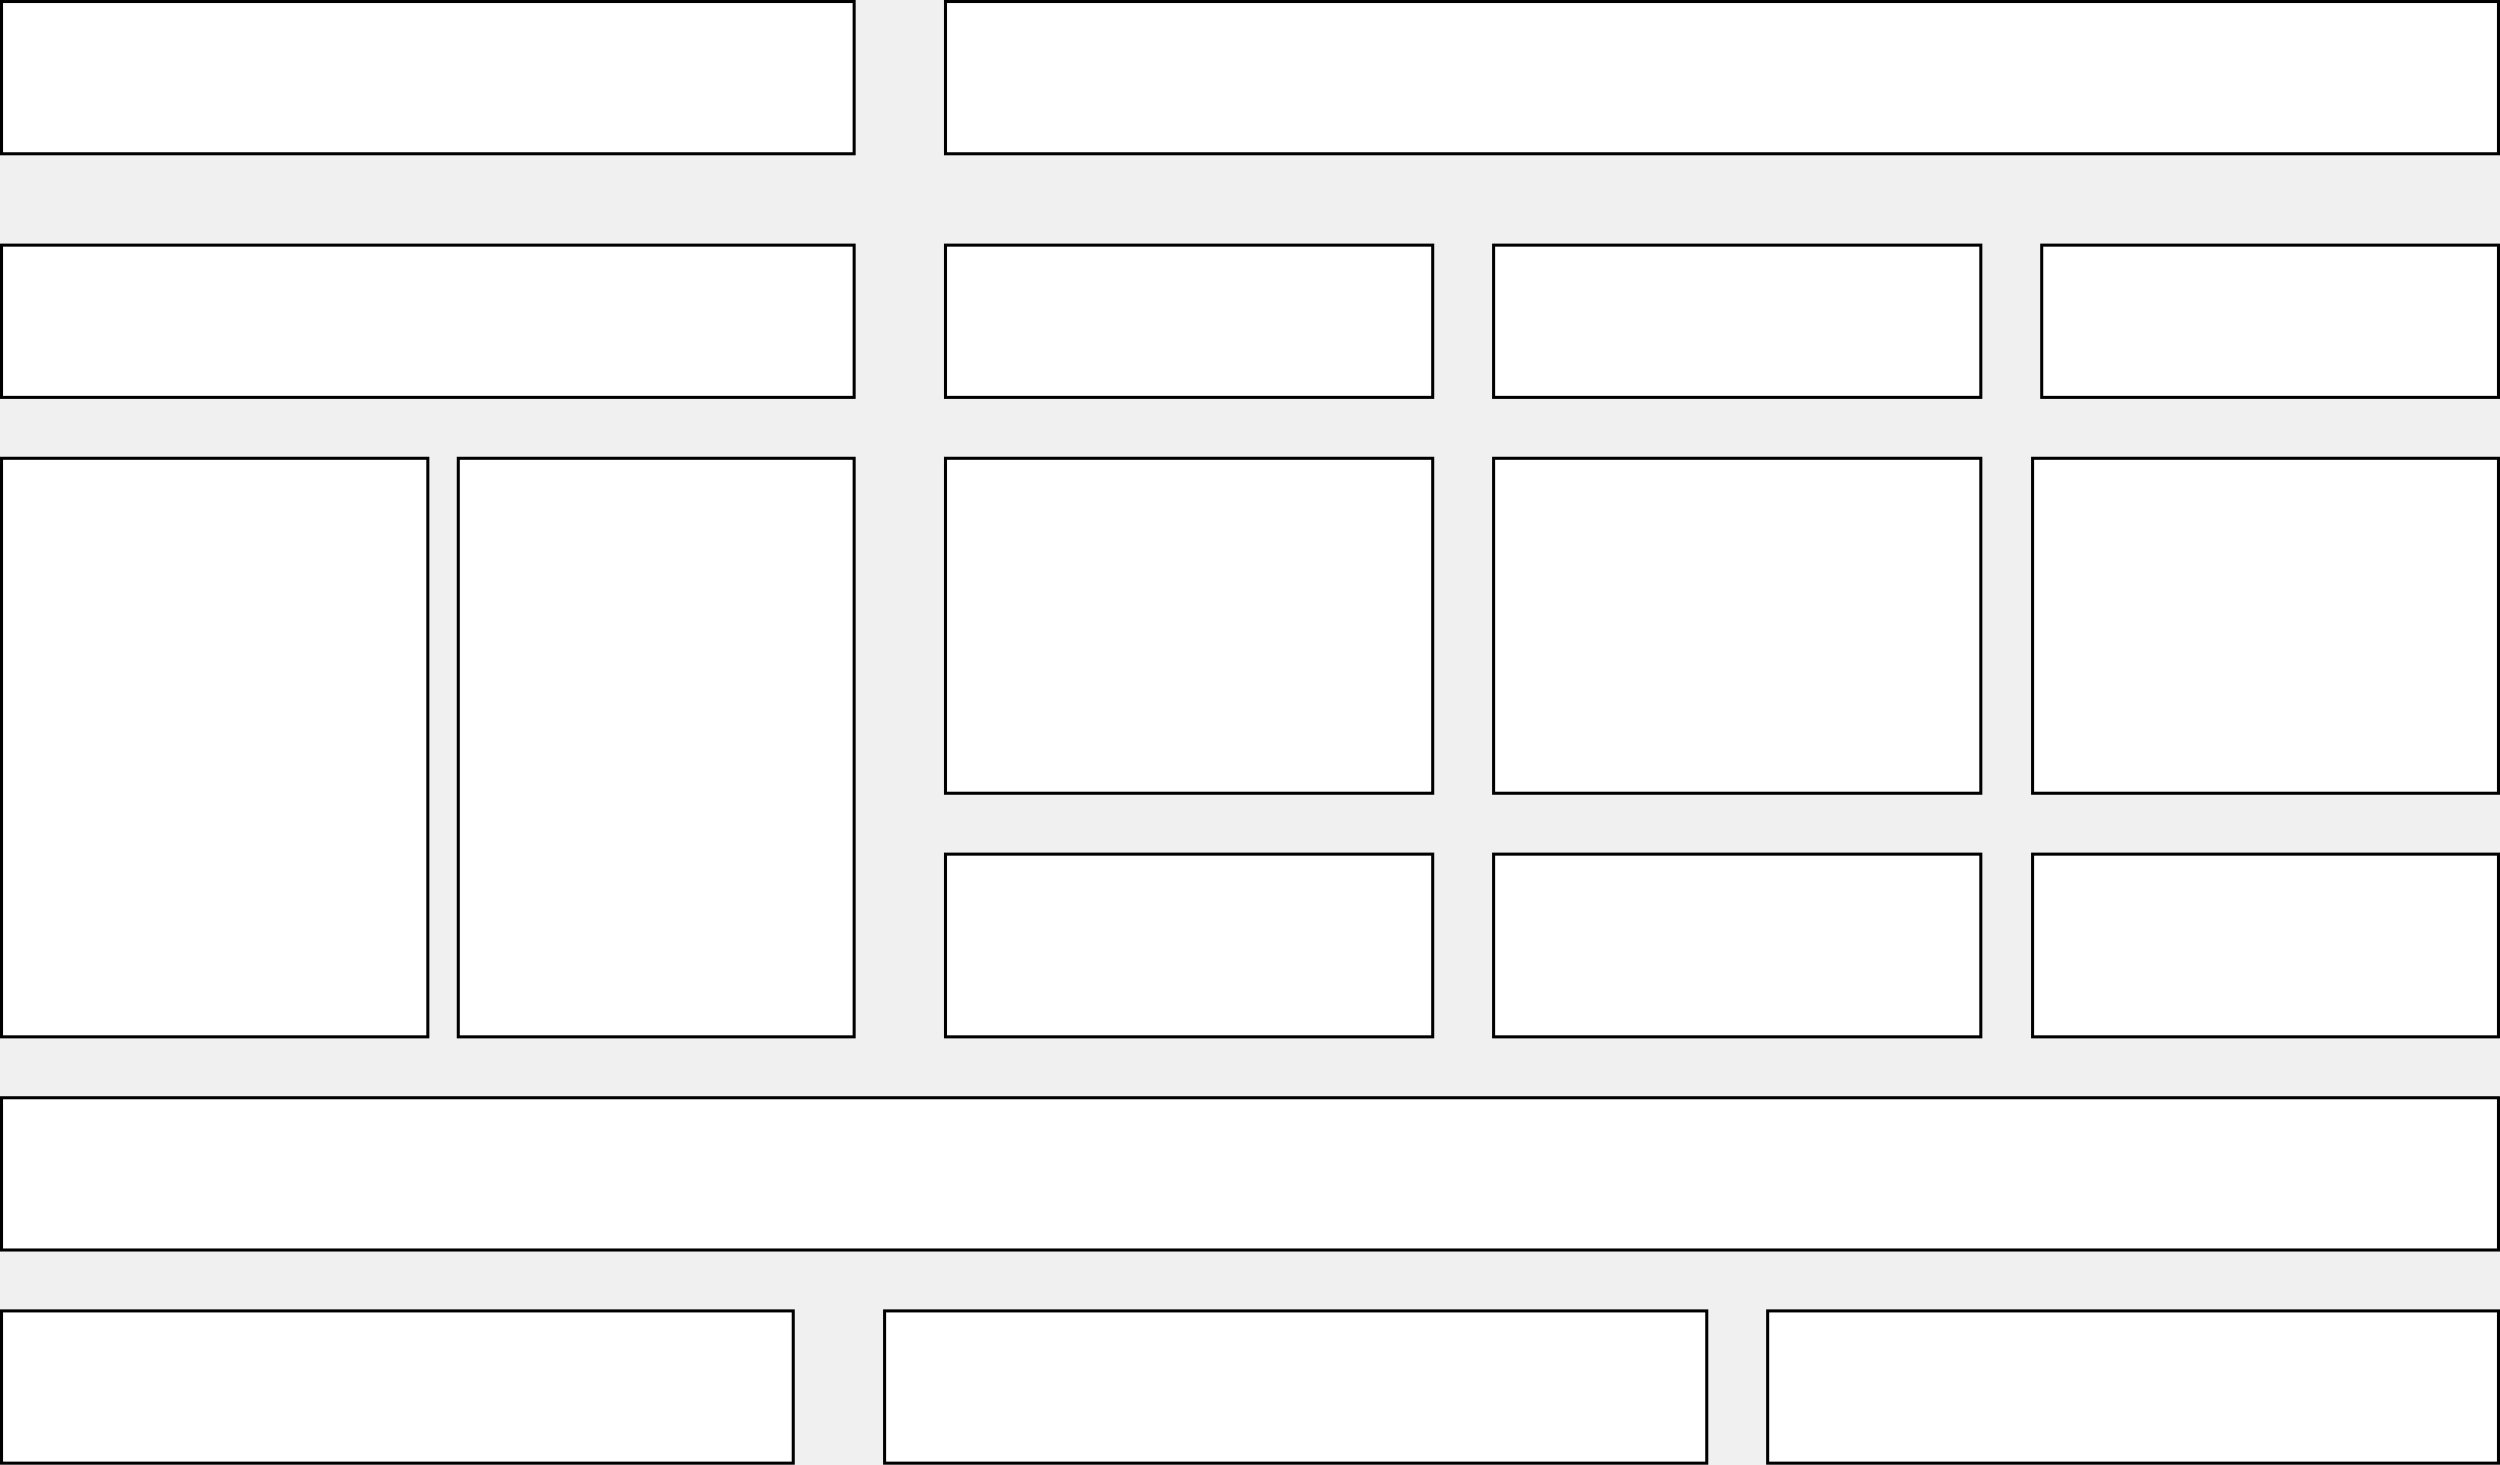
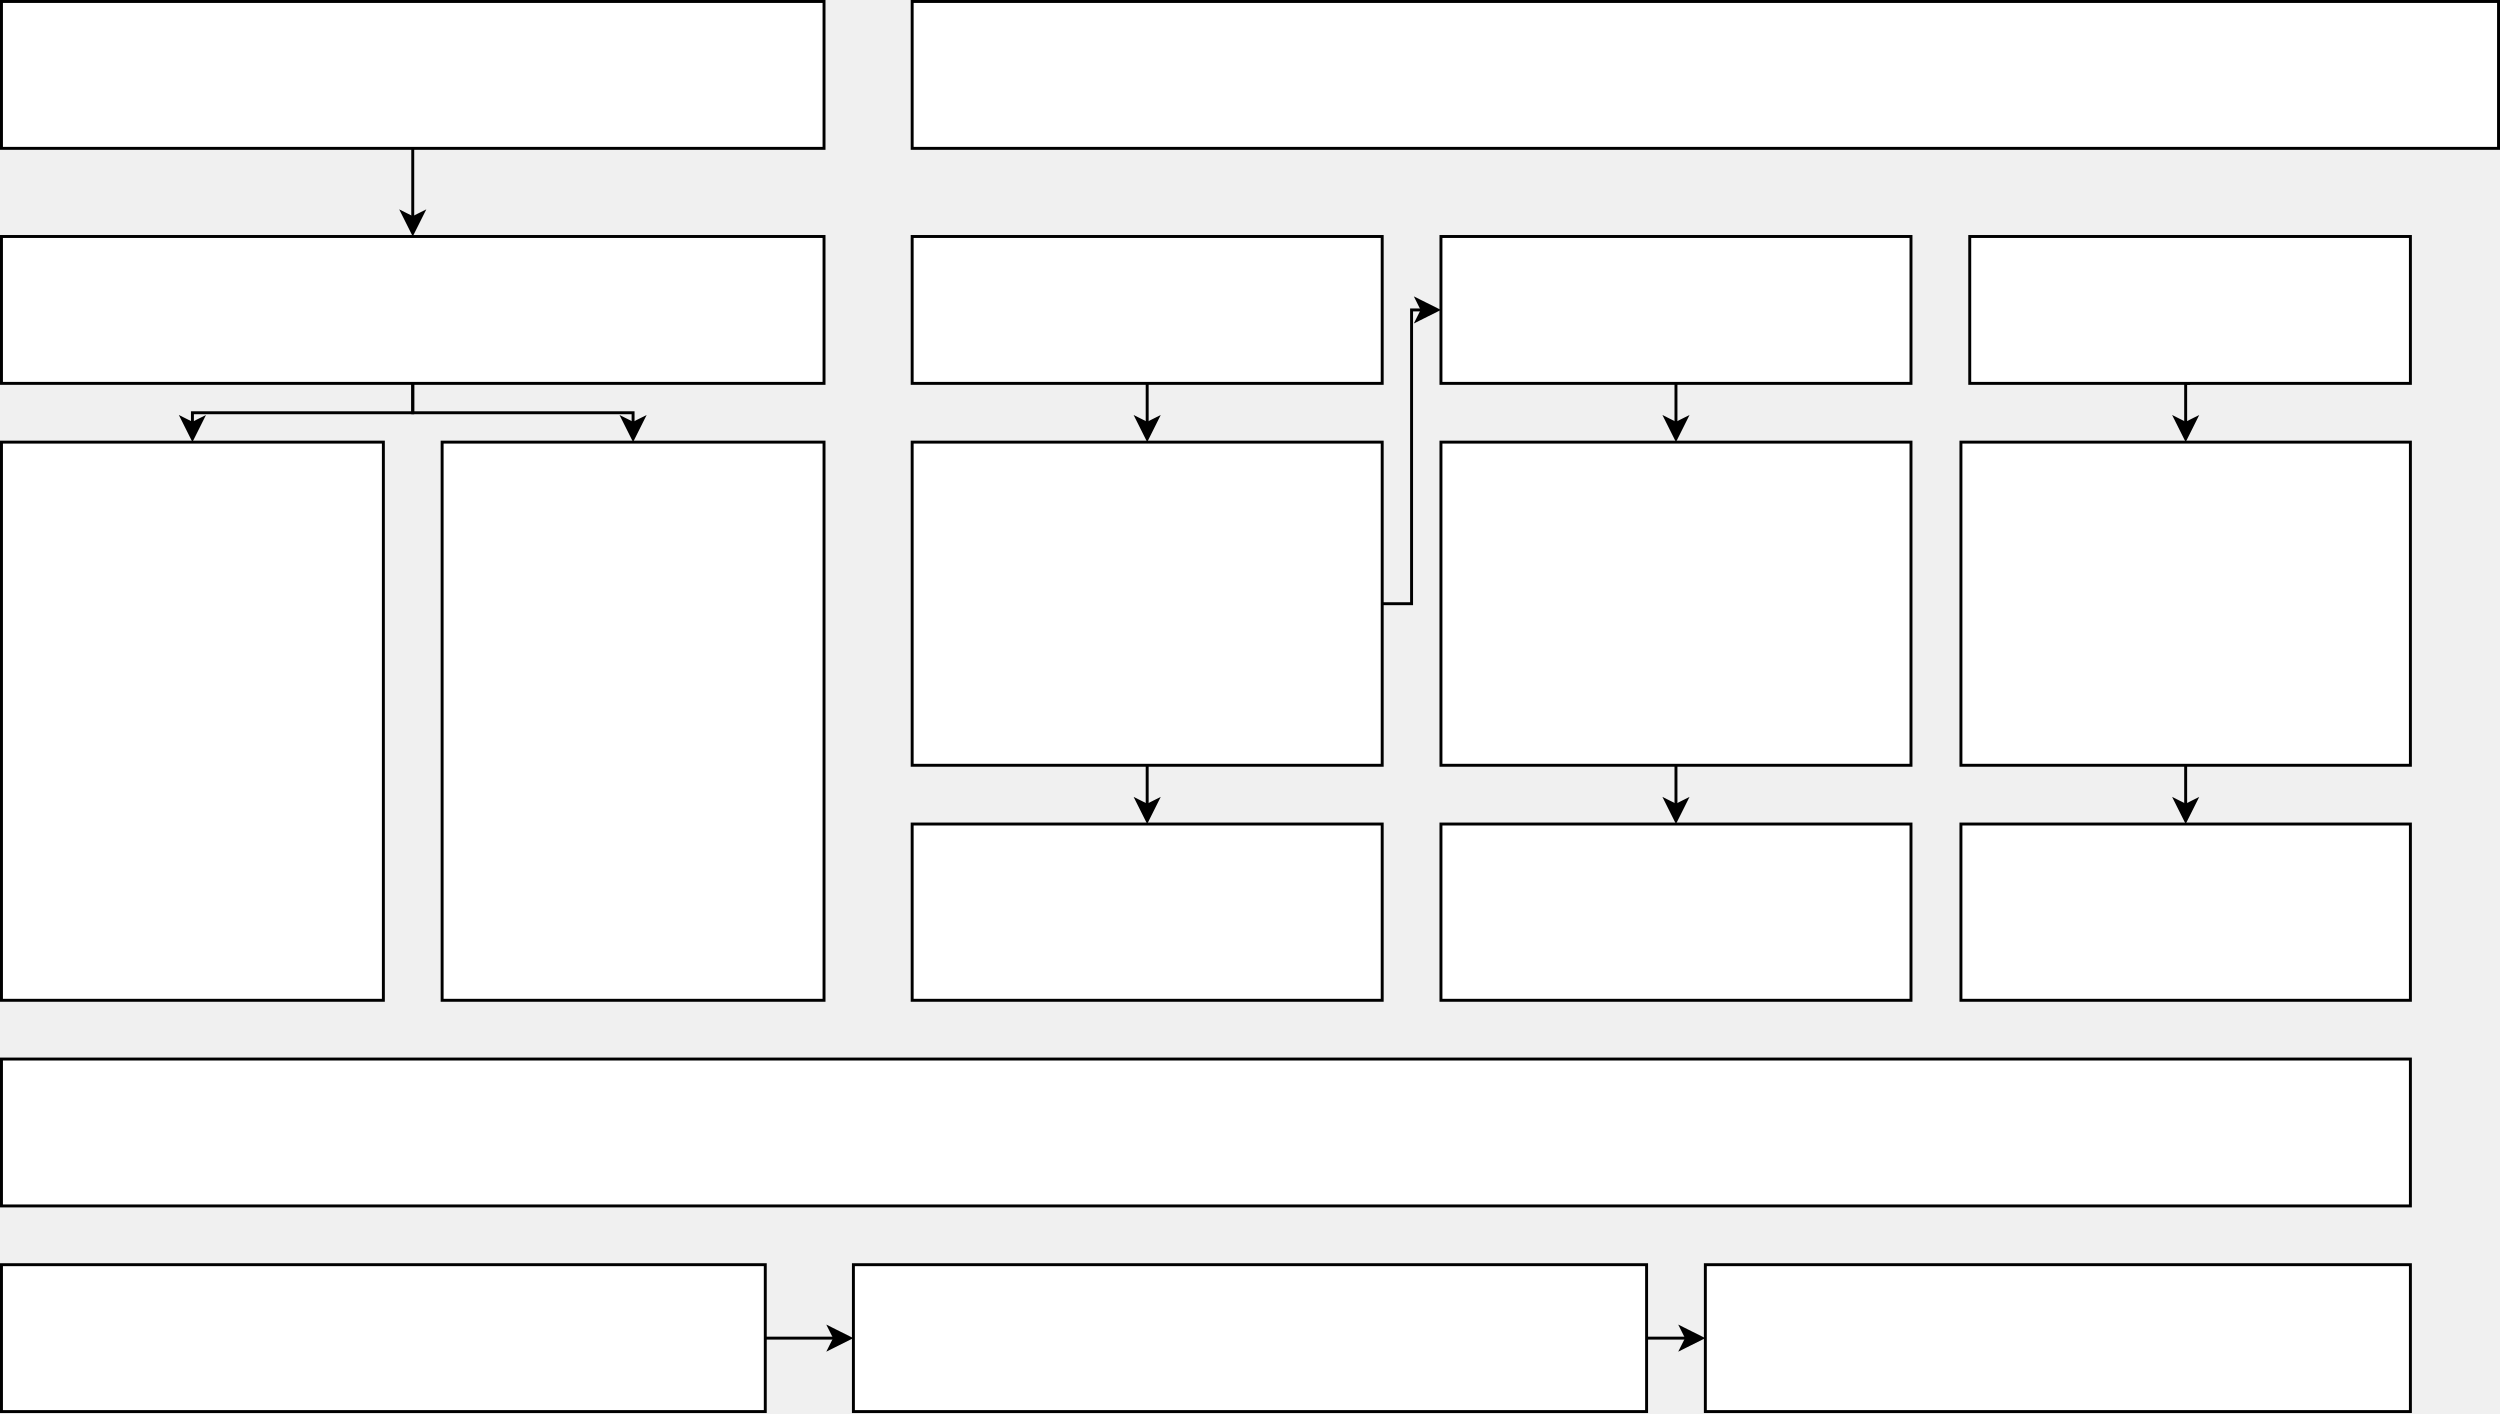
- <svg xmlns="http://www.w3.org/2000/svg" version="1.1" width="821px" height="481px" viewBox="-0.5 -0.5 821 481" content="&lt;mxfile host=&quot;app.diagrams.net&quot; modified=&quot;2021-07-26T07:47:22.130Z&quot; agent=&quot;5.0 (Windows NT 10.0; Win64; x64) AppleWebKit/537.36 (KHTML, like Gecko) Chrome/92.0.452.107 Safari/537.36 Edg/92.0.902.55&quot; etag=&quot;XQ3-sBtm2RAz2Q8aQ3w8&quot; version=&quot;14.9.2&quot; type=&quot;github&quot;&gt;&lt;diagram id=&quot;gQd6fM0s0DwRisNx_Sx2&quot; name=&quot;Page-1&quot;&gt;zZhRb5swEMc/DY+RYhsMvJam3TRVmsSkak+VFTygMjhynRH26UeGHUJwVDYt9J5i/nfG5sfdcbFHkurwqNiueJIZFx5eZweP3HsYIz9edz9Hpe0Vikgv5KrMjNMgpOUvbkQzL9+XGX8bOWophS53Y3Er65pv9UhjSslm7PZDivGqO5bziZBumZiqz2Wmi16NcDjon3iZF3ZlROPeUjHrbJ7krWCZbM4ksvFIoqTU/ag6JFwc4Vku/byHK9bTxhSv9ZwJjGT335Pm8wtfifbVx6+bu5eVuctPJvbmgc1mdWsJKLmvM368ydojd01Rap7u2PZobbp33mmFrkR3hbrhdFN2Ba40P5xJZpOPXFZcq7ZzMRESGF7NgBtHRivOUFs/Zt5wfrrTAKEbGA5/wSSCxwSRj4Zi8xEEFWMldlPXIydAi0ICmE54PaWCfAcVFN8MCwaExVqDcew4MZFlMfnwMF2mmKsQIbpojgXwKJ26HDiUKDxKNJxBKViUUgiIkqHioymVCC9KBVIDdKUOOcu1K8MQuhmmGD4mMrcQ0VtRspELidJluQYQTBhS53gFE4BgAthIUhq+H0wBWTSYIDWS9rMWTbHgRVsiDLBxxBcp5qQULkoJYOMYRDMouf7S/g9K8VecPAu6WWVFrZ7StP3SfLvRsdmEiIPb7DrkrNauOvQP1bq7HM4t/9jOTn/J5jc=&lt;/diagram&gt;&lt;/mxfile&gt;" resource="https://app.diagrams.net/#HRyunMi%2FMath-model-code%2Fmaster%2F%E6%B5%81%E7%A8%8B1.svg">
+ <svg xmlns="http://www.w3.org/2000/svg" version="1.1" width="851px" height="481px" viewBox="-0.5 -0.5 851 481" content="&lt;mxfile host=&quot;app.diagrams.net&quot; modified=&quot;2021-07-26T07:52:26.288Z&quot; agent=&quot;5.0 (Windows NT 10.0; Win64; x64) AppleWebKit/537.36 (KHTML, like Gecko) Chrome/92.0.452.107 Safari/537.36 Edg/92.0.902.55&quot; etag=&quot;dJpFMcD3PjZlhv9Hd0o0&quot; version=&quot;14.9.2&quot; type=&quot;github&quot;&gt;&lt;diagram id=&quot;gQd6fM0s0DwRisNx_Sx2&quot; name=&quot;Page-1&quot;&gt;7Vpbb5swFP41ecwUm0vgcUuzi7ZKlTKp61NlBQ+oCI4cp4T9+kEwt2ASqxRwJZ4aHx+D/X2fj49PmWmr3ekbRXvvnjg4mMGFc5ppdzMIgW4vkj+pJc4sJtAyg0t9hzuVho3/D3MjH+cefQcfao6MkID5+7pxS8IQb1nNhiglUd3tLwnqb90jFzcMmy0KmtZH32FeZrXgsrR/x77r5W8Gpp317FDuzFdy8JBDoopJW8+0FSWEZb92pxUOUvByXLJxX1t6i4lRHDKZAfYDXD0G5nrueCG932zin9HvOSfjwOJ8wdhJ1s+bhDKPuCREwbq0fqHkGDo4feoiaZU+vwjZJ0aQGF8wYzEnEx0ZSUwe2wW8F5989icd/sngradKz92JP/nciPNGyGhcGZQ2n6p95bBzKx+XrS9dVCts3HQgR7rlXkhz7p5W0Y9nPA/iFx2+rL88z3P5IepidsXPKshNdgUmO5zMJxlHcYCY/1qfB+LydAu/ksHkBydRTOi1Sb6i4Mjf1GC4zl/k+Qxv9ui89CjZxHWuWuF6xZThU8XUXDHf8gbfAFG5f6DFbV5l7+R+XTARilyfRC4tcktS5KCFc2mVn4d+phTFFYc98UN2qDz5ITUkDsV5wjXCpQXsi5h34W8a19yTH9kESmkVK3m72oxJbe+vNvgR1AZBv3K7BqFKAR9oA0Z8sV4WCqHCezVQV5PgWDT0QUFSMFeAiyYqhZyqqOR7qwdYoEKw5L1GXTvDwiQ85szpmJO/Oeiy59y4dwddPeVfRk3R2QLMIW8T9iR8eeEbksKvVETGEL6hnvCLypkyws/zhUn5Mso3ZZXf9WrTTfmmeso3lxLKNwbNlJcKocRR0UETFQsOGQ+WUziQDwfSlQ57oHAgpNQak1JQIbSk9xalNUJLflWi1OhI6ZuKV7p1cWU0jKo8bvqDun8/xSugUvWq5cYhvGuLEi8Aejt/bPVh0mTzU7O3/HTRAGU6kNoklWcKt/PTrv/o6aT8fJoqKf/yZqZAgCgWoTBMCgSIJihTgGiVFGwGCDGqo8YHqJ7wTXN5Oz4YWk/xQczRqN/5fLDEHspW62HXxL6b9FWq1udFCaspdThskXLUj30+mtKly/PmqEpXsDwPL7IbofKXPSn/CkdqoWRYEij19dFDe7by7iA1EBHgJp0vCBNlUb7whkQ5aZZfHGdVnPK7bW39Hw==&lt;/diagram&gt;&lt;/mxfile&gt;" resource="https://app.diagrams.net/#HRyunMi%2FMath-model-code%2Fmaster%2F%E6%B5%81%E7%A8%8B1.svg">
  <defs />
  <g>
+     <path d="M 140 50 L 140 73.63" fill="none" stroke="#000000" stroke-miterlimit="10" pointer-events="stroke" />
+     <path d="M 140 78.88 L 136.5 71.88 L 140 73.63 L 143.5 71.88 Z" fill="#000000" stroke="#000000" stroke-miterlimit="10" pointer-events="all" />
    <rect x="0" y="0" width="280" height="50" fill="#ffffff" stroke="#000000" pointer-events="all" />
+     <path d="M 140 130 L 140 140 L 65 140 L 65 143.63" fill="none" stroke="#000000" stroke-miterlimit="10" pointer-events="stroke" />
+     <path d="M 65 148.88 L 61.5 141.88 L 65 143.63 L 68.5 141.88 Z" fill="#000000" stroke="#000000" stroke-miterlimit="10" pointer-events="all" />
+     <path d="M 140 130 L 140 140 L 215 140 L 215 143.63" fill="none" stroke="#000000" stroke-miterlimit="10" pointer-events="stroke" />
+     <path d="M 215 148.88 L 211.5 141.88 L 215 143.63 L 218.5 141.88 Z" fill="#000000" stroke="#000000" stroke-miterlimit="10" pointer-events="all" />
    <rect x="0" y="80" width="280" height="50" fill="#ffffff" stroke="#000000" pointer-events="all" />
-     <rect x="310" y="0" width="510" height="50" fill="#ffffff" stroke="#000000" pointer-events="all" />
-     <rect x="0" y="150" width="140" height="190" fill="#ffffff" stroke="#000000" pointer-events="all" />
+     <rect x="310" y="0" width="540" height="50" fill="#ffffff" stroke="#000000" pointer-events="all" />
+     <rect x="0" y="150" width="130" height="190" fill="#ffffff" stroke="#000000" pointer-events="all" />
    <rect x="150" y="150" width="130" height="190" fill="#ffffff" stroke="#000000" pointer-events="all" />
+     <path d="M 390 130 L 390 143.63" fill="none" stroke="#000000" stroke-miterlimit="10" pointer-events="stroke" />
+     <path d="M 390 148.88 L 386.5 141.88 L 390 143.63 L 393.5 141.88 Z" fill="#000000" stroke="#000000" stroke-miterlimit="10" pointer-events="all" />
    <rect x="310" y="80" width="160" height="50" fill="#ffffff" stroke="#000000" pointer-events="all" />
+     <path d="M 570 130 L 570 143.63" fill="none" stroke="#000000" stroke-miterlimit="10" pointer-events="stroke" />
+     <path d="M 570 148.88 L 566.5 141.88 L 570 143.63 L 573.5 141.88 Z" fill="#000000" stroke="#000000" stroke-miterlimit="10" pointer-events="all" />
    <rect x="490" y="80" width="160" height="50" fill="#ffffff" stroke="#000000" pointer-events="all" />
+     <path d="M 745 130 L 743.5 130 L 743.5 143.63" fill="none" stroke="#000000" stroke-miterlimit="10" pointer-events="stroke" />
+     <path d="M 743.5 148.88 L 740 141.88 L 743.5 143.63 L 747 141.88 Z" fill="#000000" stroke="#000000" stroke-miterlimit="10" pointer-events="all" />
    <rect x="670" y="80" width="150" height="50" fill="#ffffff" stroke="#000000" pointer-events="all" />
    <rect x="0" y="360" width="820" height="50" fill="#ffffff" stroke="#000000" pointer-events="all" />
+     <path d="M 390 260 L 390 273.63" fill="none" stroke="#000000" stroke-miterlimit="10" pointer-events="stroke" />
+     <path d="M 390 278.88 L 386.5 271.88 L 390 273.63 L 393.5 271.88 Z" fill="#000000" stroke="#000000" stroke-miterlimit="10" pointer-events="all" />
+     <path d="M 470 205 L 480 205 L 480 105 L 483.63 105" fill="none" stroke="#000000" stroke-miterlimit="10" pointer-events="stroke" />
+     <path d="M 488.88 105 L 481.88 108.5 L 483.63 105 L 481.88 101.5 Z" fill="#000000" stroke="#000000" stroke-miterlimit="10" pointer-events="all" />
    <rect x="310" y="150" width="160" height="110" fill="#ffffff" stroke="#000000" pointer-events="all" />
    <rect x="310" y="280" width="160" height="60" fill="#ffffff" stroke="#000000" pointer-events="all" />
+     <path d="M 570 260 L 570 273.63" fill="none" stroke="#000000" stroke-miterlimit="10" pointer-events="stroke" />
+     <path d="M 570 278.88 L 566.5 271.88 L 570 273.63 L 573.5 271.88 Z" fill="#000000" stroke="#000000" stroke-miterlimit="10" pointer-events="all" />
    <rect x="490" y="150" width="160" height="110" fill="#ffffff" stroke="#000000" pointer-events="all" />
    <rect x="490" y="280" width="160" height="60" fill="#ffffff" stroke="#000000" pointer-events="all" />
+     <path d="M 743.5 260 L 743.5 273.63" fill="none" stroke="#000000" stroke-miterlimit="10" pointer-events="stroke" />
+     <path d="M 743.5 278.88 L 740 271.88 L 743.5 273.63 L 747 271.88 Z" fill="#000000" stroke="#000000" stroke-miterlimit="10" pointer-events="all" />
    <rect x="667" y="150" width="153" height="110" fill="#ffffff" stroke="#000000" pointer-events="all" />
+     <path d="M 260 455 L 283.63 455" fill="none" stroke="#000000" stroke-miterlimit="10" pointer-events="stroke" />
+     <path d="M 288.88 455 L 281.88 458.5 L 283.63 455 L 281.88 451.5 Z" fill="#000000" stroke="#000000" stroke-miterlimit="10" pointer-events="all" />
    <rect x="0" y="430" width="260" height="50" fill="#ffffff" stroke="#000000" pointer-events="all" />
+     <path d="M 560 455 L 573.63 455" fill="none" stroke="#000000" stroke-miterlimit="10" pointer-events="stroke" />
+     <path d="M 578.88 455 L 571.88 458.5 L 573.63 455 L 571.88 451.5 Z" fill="#000000" stroke="#000000" stroke-miterlimit="10" pointer-events="all" />
    <rect x="290" y="430" width="270" height="50" fill="#ffffff" stroke="#000000" pointer-events="all" />
    <rect x="580" y="430" width="240" height="50" fill="#ffffff" stroke="#000000" pointer-events="all" />
    <rect x="667" y="280" width="153" height="60" fill="#ffffff" stroke="#000000" pointer-events="all" />
  </g>
</svg>
